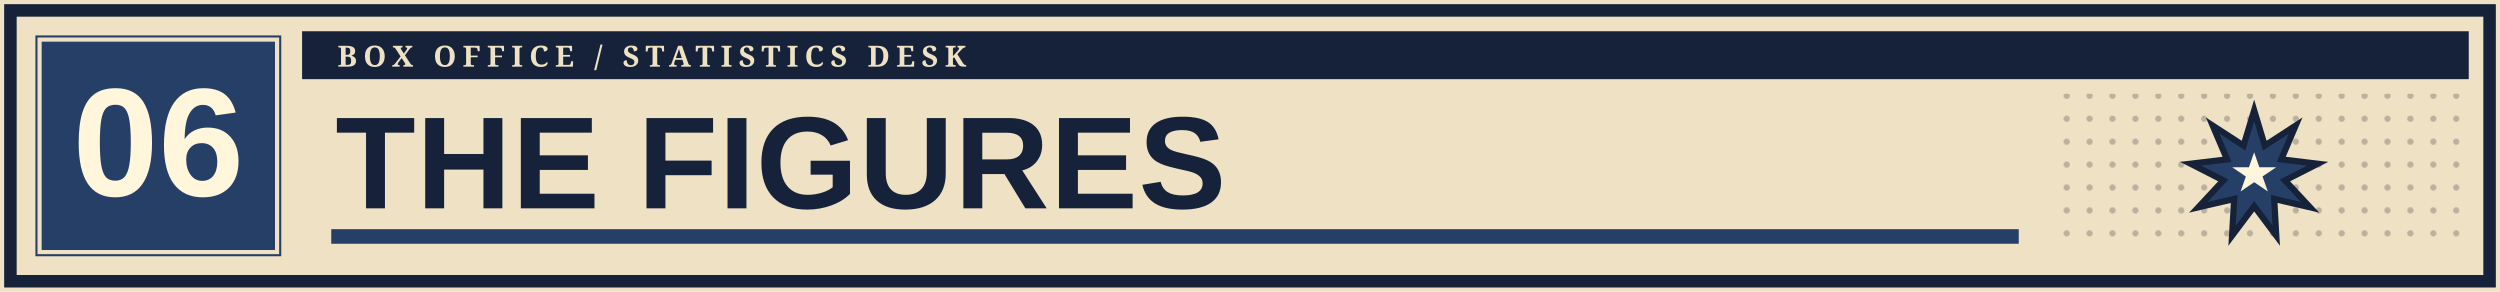
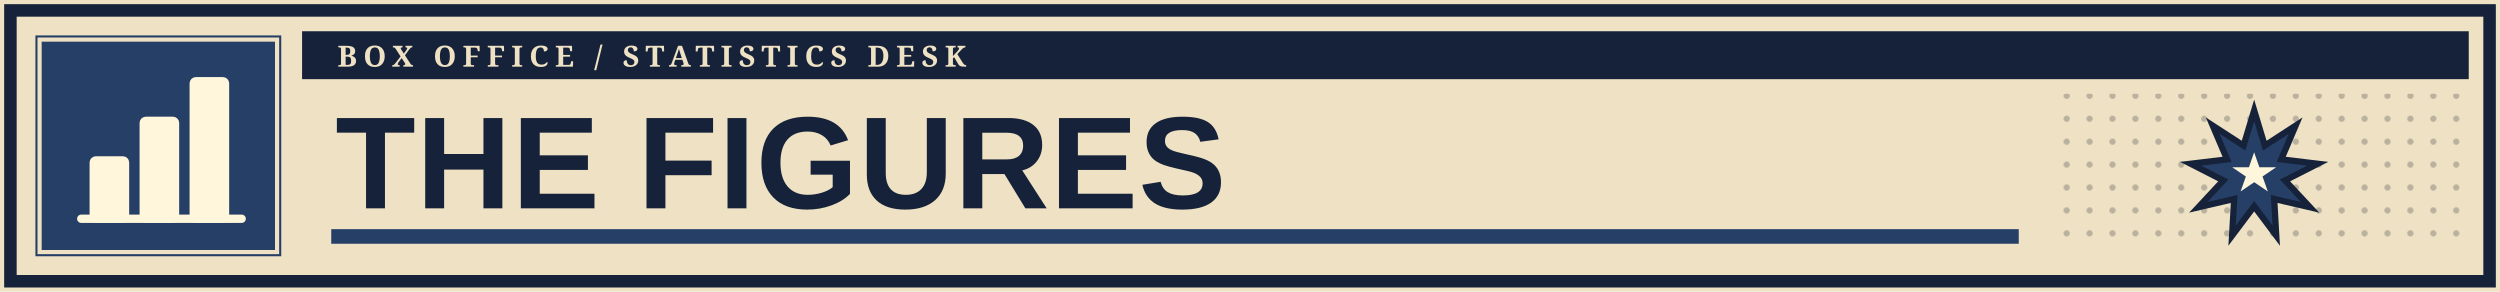
<svg xmlns="http://www.w3.org/2000/svg" viewBox="0 0 1200 140" role="img" aria-labelledby="t d">
  <defs>
    <pattern id="halftone" width="11" height="11" patternUnits="userSpaceOnUse">
      <circle cx="2" cy="2" r="1.5" fill="#101c2b" opacity=".24" />
    </pattern>
  </defs>
  <rect width="1200" height="140" fill="#efe1c3" />
  <rect x="5" y="5" width="1190" height="130" fill="none" stroke="#152239" stroke-width="6" />
  <rect x="17" y="17" width="118" height="106" fill="#263f66" />
  <rect x="19" y="19" width="114" height="102" fill="none" stroke="#efe1c3" stroke-width="2" />
-   <text x="76" y="94" text-anchor="middle" fill="#fff6dc" font-family="Impact,Arial,sans-serif" font-weight="900" font-size="74">06</text>
+   <g aria-hidden="true" fill="#fff6dc" stroke="#fff6dc" stroke-width="4" stroke-linejoin="round" stroke-linecap="round">
+     <path d="M39 105 H116" fill="none" />
+     <rect x="45" y="77" width="15" height="28" rx="1" />
+     <rect x="69" y="58" width="15" height="47" rx="1" />
+     <rect x="93" y="39" width="15" height="66" rx="1" />
+   </g>
  <rect x="145" y="15" width="1040" height="23" fill="#152239" />
  <text x="162" y="32" fill="#efe1c3" font-size="14" font-family="Georgia,serif" font-weight="700" letter-spacing="3">BOX OFFICE / STATISTICS DESK</text>
  <text x="161" y="100" fill="#152239" font-size="63" font-weight="900" letter-spacing=".4" font-family="Impact,'Arial Narrow',Arial,sans-serif">THE FIGURES</text>
  <rect x="159" y="110" width="810" height="7" fill="#263f66" />
  <rect x="986" y="45" width="200" height="76" fill="url(#halftone)" />
  <polygon points="1082.0,53.0 1087.1,69.9 1101.9,60.3 1095.0,76.5 1112.5,78.6 1096.8,86.6 1108.8,99.5 1091.6,95.5 1092.6,113.1 1082.0,99.0 1071.4,113.1 1072.4,95.5 1055.2,99.5 1067.2,86.6 1051.5,78.6 1069.0,76.5 1062.1,60.3 1076.9,69.9" fill="#263f66" stroke="#152239" stroke-width="3" />
  <text x="1082" y="90" text-anchor="middle" fill="#fff6dc" font-size="23" font-family="Georgia,serif" font-weight="900">★</text>
</svg>
